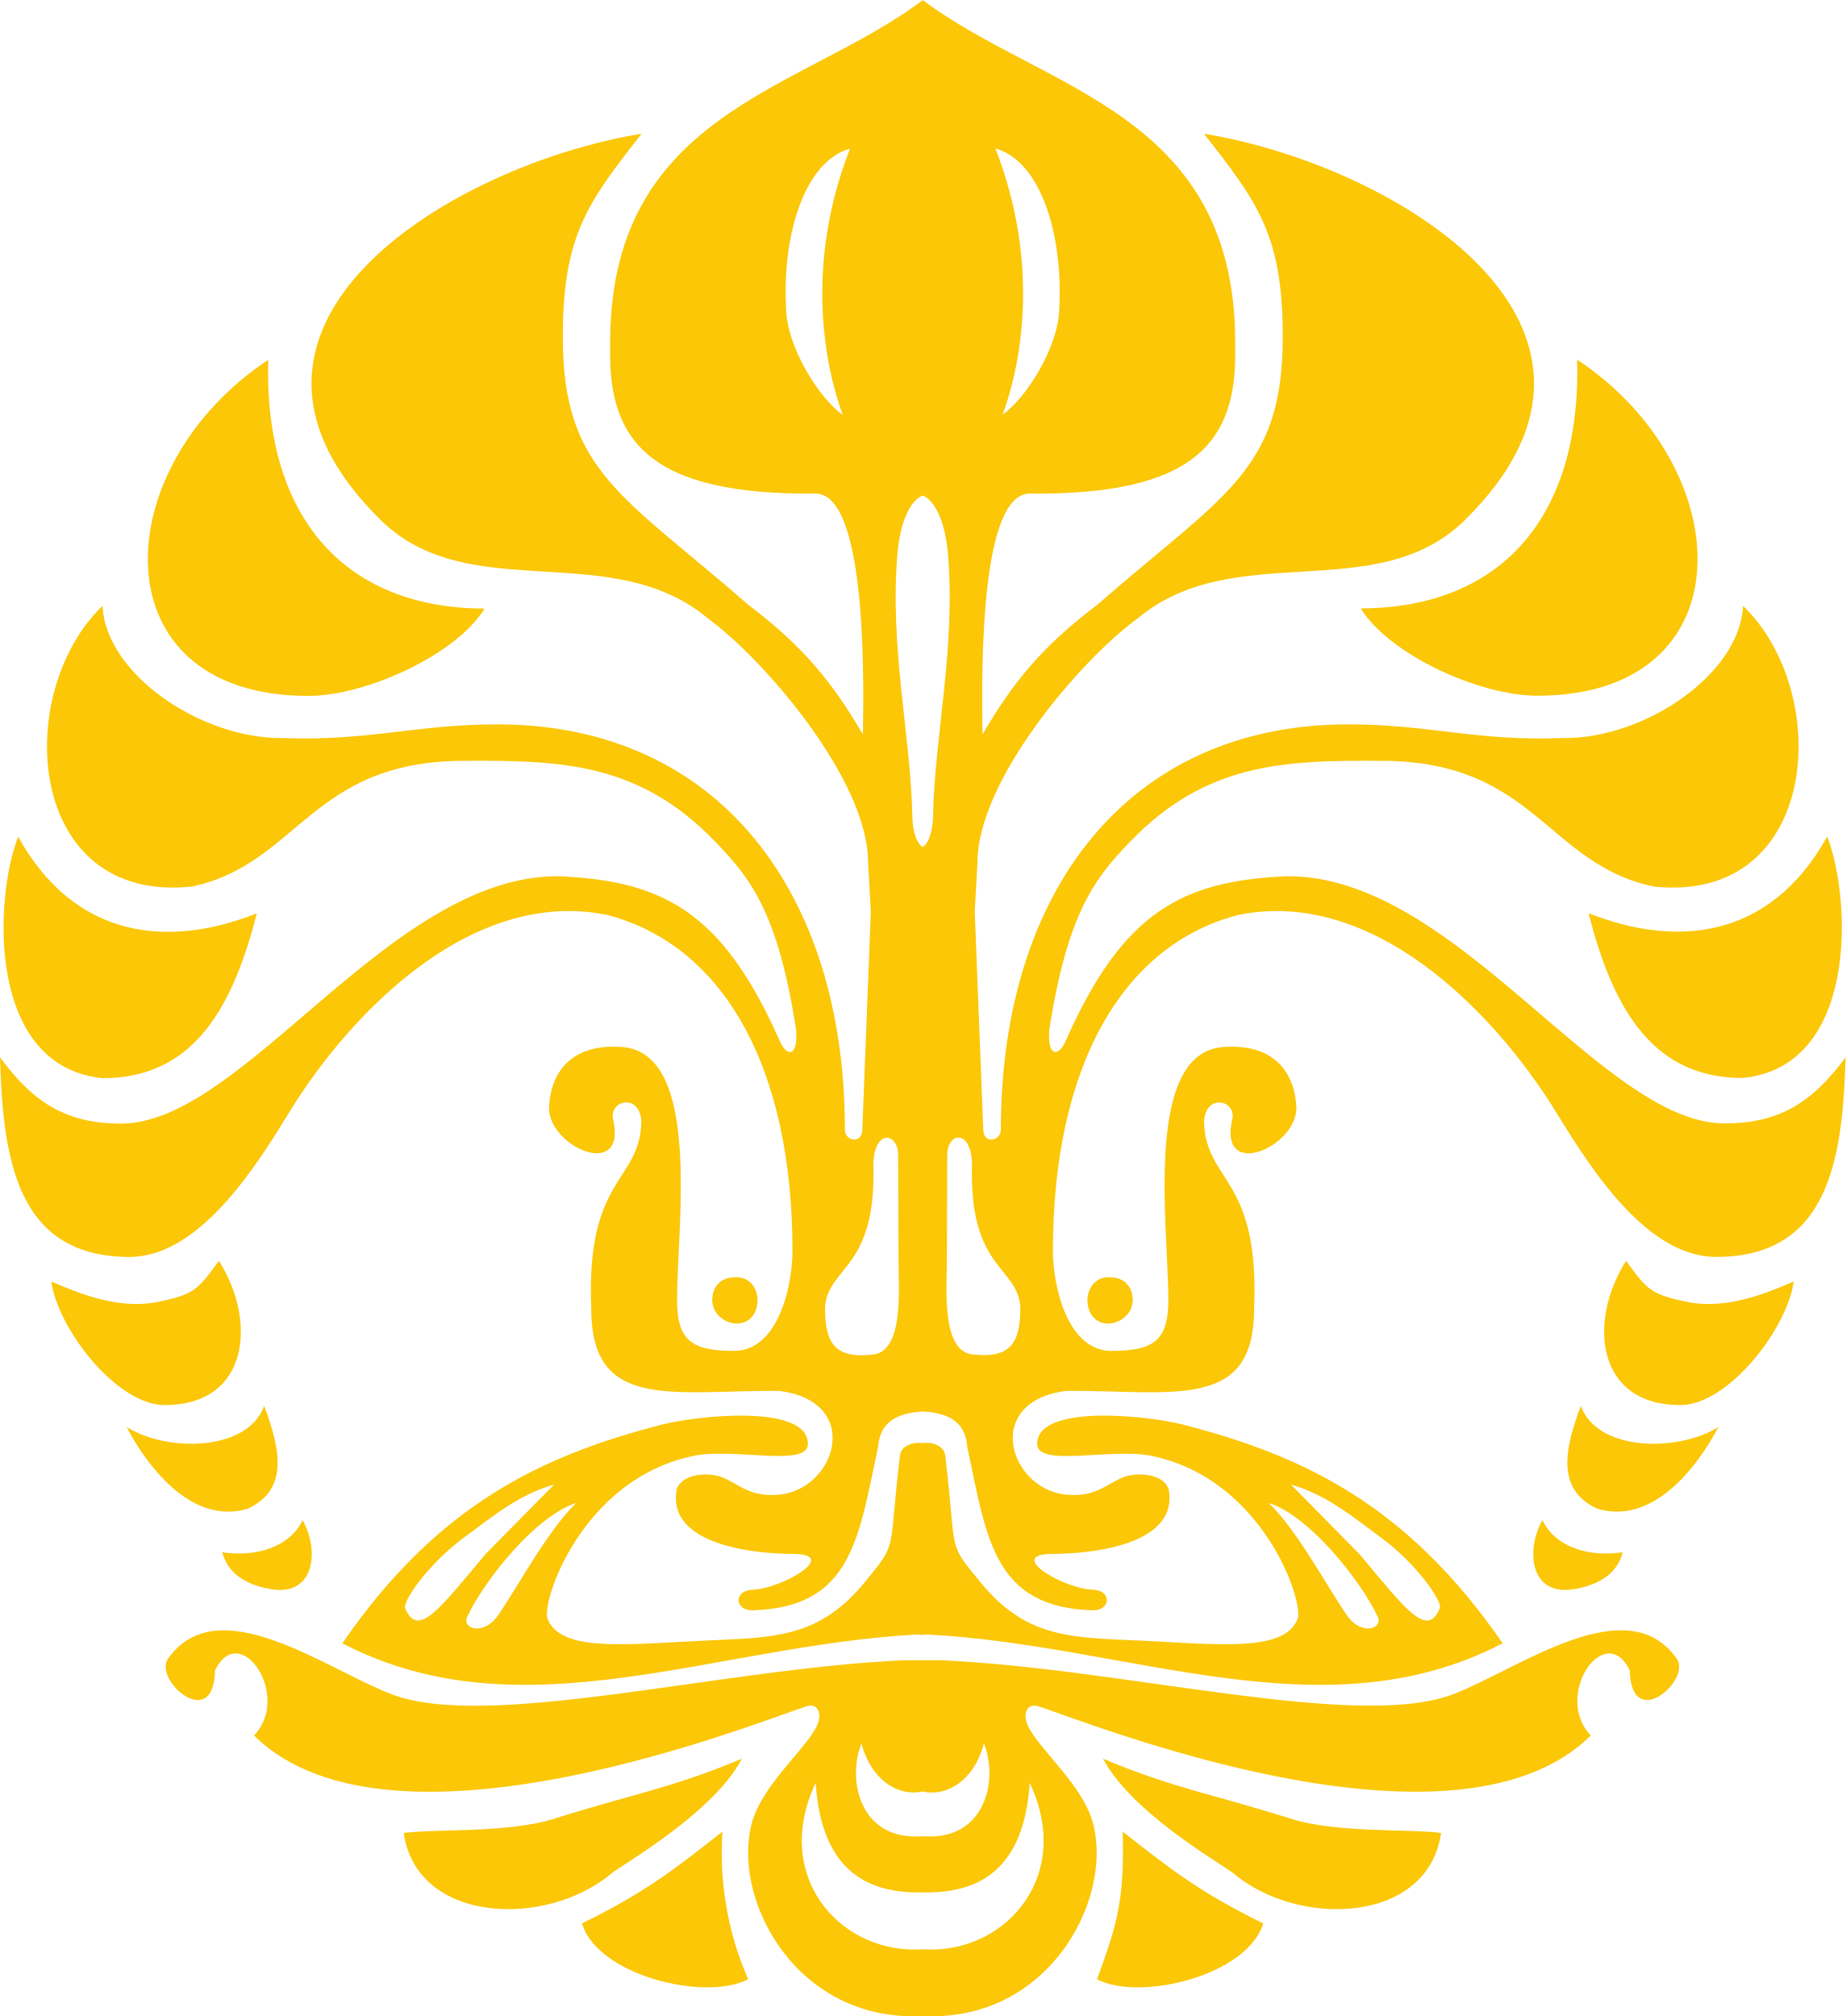
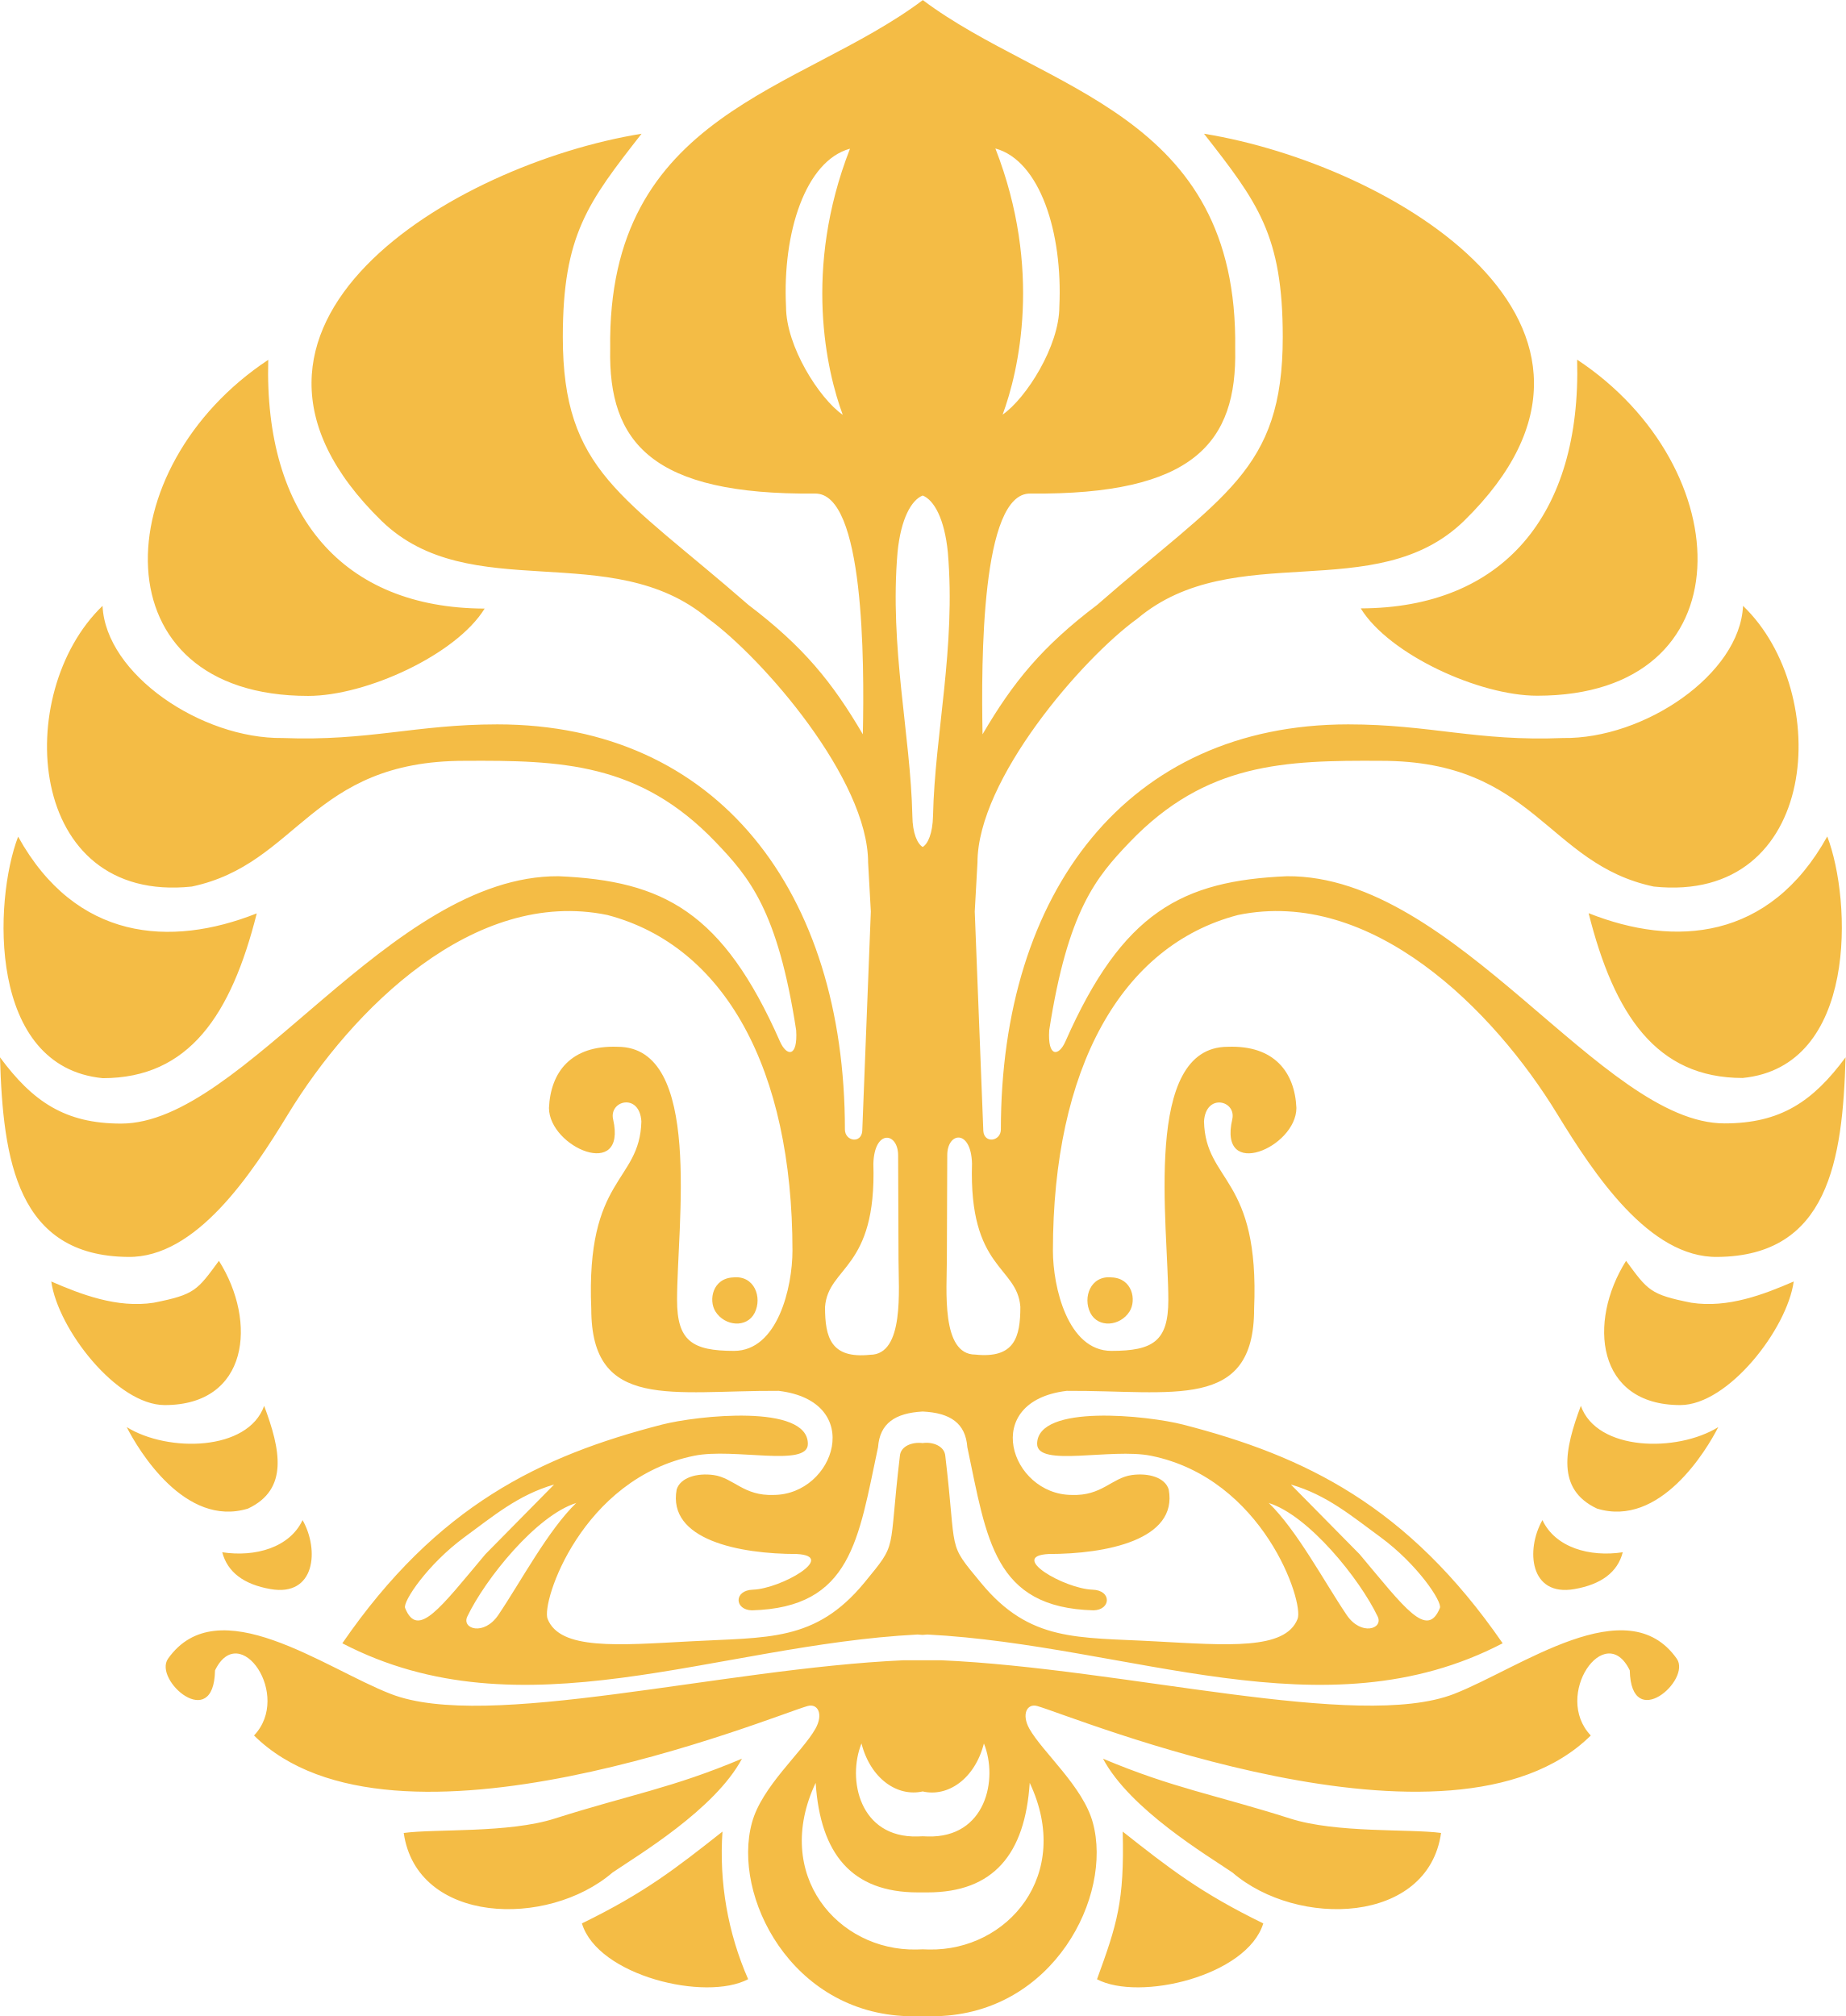
<svg xmlns="http://www.w3.org/2000/svg" width="35.777" height="39.088" viewBox="0 0 9.466 10.342">
-   <path d="M4.733 10l.033.001c.402.007.739-.383.516-.855-.024.365-.185.562-.525.562-.008 0-.016 0-.024 0h-.024c-.34 0-.501-.197-.525-.562-.223.472.114.862.516.855L4.733 10zm0-.58l.026.001c.299.008.362-.295.288-.477-.047.183-.186.276-.314.246-.129.029-.267-.064-.314-.246-.074.183-.011.485.288.477l.026-.001zm0-.903h.093c.941.041 2.139.364 2.632.173.339-.132.888-.543 1.143-.181.077.109-.234.382-.241.06-.126-.26-.396.128-.2.334-.713.706-2.654-.099-2.839-.151-.053-.015-.082.042-.041.116.068.121.276.297.326.483.102.375-.2.976-.801.992a.87.87 0 0 1-.074-.001l-.073.001c-.601-.017-.903-.618-.801-.992.05-.186.258-.362.326-.483.042-.075.012-.131-.041-.116-.185.053-2.125.857-2.839.151.196-.206-.074-.594-.2-.334-.006.322-.318.05-.241-.06.256-.362.804.05 1.143.181.494.192 1.692-.131 2.632-.173h.093zm0-1.114c-.053-.007-.113.015-.117.066-.061.512-.007.436-.183.651-.251.304-.496.278-.891.3-.373.02-.669.046-.733-.115-.034-.085.175-.72.752-.837.205-.042.584.061.583-.061 0-.207-.569-.145-.748-.099-.625.161-1.154.416-1.64 1.122.921.479 1.91.009 2.951-.045l.025.002.025-.002c1.041.054 2.031.524 2.951.045-.487-.706-1.015-.961-1.64-1.122-.179-.046-.747-.108-.748.099 0 .122.379.02.584.061.577.117.786.752.752.837-.063.161-.36.135-.733.115-.395-.022-.64.005-.891-.3-.177-.214-.122-.139-.183-.651-.004-.051-.065-.074-.117-.066zm0-3.058c-.027-.016-.052-.07-.053-.159-.009-.419-.118-.865-.076-1.353.017-.172.071-.268.129-.291.058.023.112.119.129.291.042.488-.067.934-.076 1.353-.002.089-.026.143-.053.159zm0-4.344c-.627.471-1.62.574-1.603 1.788-.01.481.214.751 1.052.743.251-.002.252.858.244 1.235-.157-.268-.305-.45-.587-.664-.646-.564-.952-.684-.952-1.374 0-.524.129-.691.404-1.043-.966.157-2.357.986-1.334 1.986.453.44 1.179.085 1.675.501.283.206.821.826.821 1.252l.014.251-.044 1.126c-.005.066-.088.053-.089-.007 0-1.216-.649-2.079-1.783-2.079-.419 0-.659.087-1.101.07-.417.005-.908-.327-.924-.678-.464.446-.395 1.53.458 1.44.548-.116.609-.645 1.398-.645.496-.003.899.009 1.289.417.171.179.318.348.413.965.009.141-.049.135-.083.058-.293-.664-.597-.825-1.136-.848C1.998 4.49 1.251 5.764.621 5.764.333 5.764.167 5.65 0 5.424c.015.528.088 1.019.657 1.024.349.005.633-.424.821-.733.327-.536.953-1.163 1.638-1.021.601.158.949.79.949 1.722 0 .186-.075.514-.3.514-.215 0-.292-.052-.292-.261 0-.386.134-1.299-.305-1.299-.24-.009-.344.131-.352.314.001.202.401.374.329.058-.022-.097.136-.137.145.011-.008.316-.286.28-.257.962 0 .525.416.417.961.42.447.054.289.532-.025.534-.155.006-.205-.087-.308-.102-.086-.012-.171.013-.19.074-.048.259.323.331.616.331.21.011-.081.178-.225.183-.099.003-.095.104-.005.106.512-.014.546-.365.647-.837.009-.122.087-.175.229-.183.142.007.22.06.229.183.1.472.135.823.647.837.09-.002.095-.103-.005-.106-.144-.005-.434-.172-.225-.183.294 0 .664-.072.616-.331-.019-.062-.104-.086-.19-.074-.103.015-.153.108-.308.102-.314-.002-.472-.48-.025-.534.545-.003.961.105.961-.42.029-.682-.249-.646-.257-.962.009-.147.167-.108.145-.011-.073.316.328.145.329-.058-.008-.183-.113-.323-.352-.314-.439 0-.305.913-.305 1.299 0 .21-.077.261-.292.261-.224 0-.3-.328-.3-.514 0-.932.348-1.565.949-1.722.685-.142 1.311.485 1.638 1.021.189.309.472.738.822.733.569-.005.642-.496.657-1.024-.167.226-.333.339-.621.339-.63 0-1.377-1.274-2.244-1.268-.539.023-.844.184-1.137.848-.034.077-.092.083-.083-.058.096-.617.242-.786.413-.965.391-.408.794-.42 1.29-.417.788 0 .849.529 1.398.645.853.09.922-.995.458-1.44-.016.351-.507.684-.924.678-.441.018-.682-.07-1.101-.07-1.134 0-1.782.862-1.782 2.079-.001.06-.085.073-.09.007l-.044-1.126.014-.251c0-.426.537-1.047.821-1.252.496-.416 1.222-.06 1.675-.501 1.022-1-.368-1.829-1.334-1.986.275.352.404.519.404 1.043 0 .69-.306.809-.952 1.374-.283.214-.431.396-.588.664-.007-.377-.007-1.238.244-1.235.839.008 1.062-.261 1.052-.743C6.353.574 5.36.471 4.733 0zm-.374.762c-.227.063-.346.43-.327.811 0 .202.17.47.291.554-.082-.221-.205-.745.037-1.365zm.248 5.164c0-.119-.122-.136-.127.043.017.545-.232.524-.248.735 0 .156.03.266.231.245.177 0 .146-.335.146-.49zM2.486 3.122c-.146.237-.608.448-.905.448-1.082 0-1.04-1.172-.205-1.724-.022.798.382 1.274 1.11 1.276zM1.317 4.686c-.131.52-.347.845-.79.845-.591-.058-.56-.911-.434-1.239.296.534.781.569 1.223.394zm2.445 1.867c.108-.011.149.103.109.182s-.153.069-.201-.007c-.037-.059-.014-.171.092-.175zm-2.917.655c-.246 0-.548-.39-.582-.634.152.066.338.138.525.109.212-.042.223-.063.335-.215.198.314.152.74-.278.74zm.427.531c-.323.099-.562-.3-.622-.418.212.131.622.124.705-.109.083.222.128.428-.083.527zm.116.413c-.138-.024-.221-.087-.248-.189.169.026.346-.024.412-.165.087.153.065.394-.164.354zm1.569-.443c-.146.141-.286.406-.401.576-.074.109-.189.071-.159.008.092-.193.355-.52.56-.583zm-.116-.092l-.351.356c-.232.276-.347.437-.412.276-.013-.032.115-.224.304-.363.149-.109.276-.217.459-.27zm.997 2.536c-.218.116-.772-.017-.853-.286.322-.157.48-.281.721-.471a1.61 1.61 0 0 0 .132.758zm-1.766-.75c.162-.022.537.002.774-.074.387-.123.599-.155.96-.307-.139.261-.535.496-.664.584-.334.287-1.004.265-1.071-.203zM5.107.762c.227.063.345.43.327.811 0 .202-.17.47-.291.554.082-.221.205-.745-.037-1.365zm-.248 5.164c0-.119.122-.136.127.043-.017.545.232.524.248.735 0 .156-.03.266-.231.245-.177 0-.146-.335-.146-.49zm2.121-2.805c.146.237.608.448.905.448 1.082 0 1.04-1.172.205-1.724.022.798-.382 1.274-1.11 1.276zm1.169 1.564c.131.52.347.845.79.845.591-.058.56-.911.434-1.239-.296.534-.782.569-1.223.394zM5.702 6.553c-.108-.011-.149.103-.109.182s.153.069.201-.007c.037-.059.014-.171-.092-.175zm2.917.655c.246 0 .548-.39.582-.634-.152.066-.338.138-.525.109-.212-.042-.223-.063-.335-.215-.198.314-.152.74.278.74zm-.427.531c.323.099.562-.3.622-.418-.212.131-.622.124-.705-.109-.083.222-.128.428.083.527zm-.116.413c.138-.024.222-.087.248-.189-.169.026-.346-.024-.412-.165-.087.153-.065.394.164.354zm-1.569-.443c.146.141.286.406.401.576.074.109.189.071.159.008-.092-.193-.355-.52-.56-.583zm.116-.092l.351.356c.232.276.346.437.412.276.013-.032-.115-.224-.304-.363-.149-.109-.276-.217-.459-.27zm-.997 2.536c.218.116.772-.017.854-.286-.322-.157-.48-.281-.721-.471.009.359-.029.475-.132.758zm1.766-.75c-.162-.022-.537.002-.774-.074-.387-.123-.599-.155-.96-.307.139.261.535.496.664.584.334.287 1.004.265 1.07-.203" fill="#fbc707" fill-rule="evenodd" />
+   <path d="M4.733 10l.033.001c.402.007.739-.383.516-.855-.024.365-.185.562-.525.562-.008 0-.016 0-.024 0h-.024c-.34 0-.501-.197-.525-.562-.223.472.114.862.516.855L4.733 10zm0-.58l.026.001c.299.008.362-.295.288-.477-.047.183-.186.276-.314.246-.129.029-.267-.064-.314-.246-.074.183-.011.485.288.477l.026-.001zm0-.903h.093c.941.041 2.139.364 2.632.173.339-.132.888-.543 1.143-.181.077.109-.234.382-.241.06-.126-.26-.396.128-.2.334-.713.706-2.654-.099-2.839-.151-.053-.015-.082.042-.041.116.068.121.276.297.326.483.102.375-.2.976-.801.992a.87.87 0 0 1-.074-.001l-.073.001c-.601-.017-.903-.618-.801-.992.05-.186.258-.362.326-.483.042-.075.012-.131-.041-.116-.185.053-2.125.857-2.839.151.196-.206-.074-.594-.2-.334-.006.322-.318.05-.241-.06.256-.362.804.05 1.143.181.494.192 1.692-.131 2.632-.173h.093zm0-1.114c-.053-.007-.113.015-.117.066-.061.512-.007.436-.183.651-.251.304-.496.278-.891.3-.373.02-.669.046-.733-.115-.034-.085.175-.72.752-.837.205-.042.584.061.583-.061 0-.207-.569-.145-.748-.099-.625.161-1.154.416-1.64 1.122.921.479 1.91.009 2.951-.045l.025.002.025-.002c1.041.054 2.031.524 2.951.045-.487-.706-1.015-.961-1.64-1.122-.179-.046-.747-.108-.748.099 0 .122.379.02.584.061.577.117.786.752.752.837-.063.161-.36.135-.733.115-.395-.022-.64.005-.891-.3-.177-.214-.122-.139-.183-.651-.004-.051-.065-.074-.117-.066zm0-3.058c-.027-.016-.052-.07-.053-.159-.009-.419-.118-.865-.076-1.353.017-.172.071-.268.129-.291.058.023.112.119.129.291.042.488-.067.934-.076 1.353-.002.089-.026.143-.053.159zm0-4.344c-.627.471-1.62.574-1.603 1.788-.01.481.214.751 1.052.743.251-.002.252.858.244 1.235-.157-.268-.305-.45-.587-.664-.646-.564-.952-.684-.952-1.374 0-.524.129-.691.404-1.043-.966.157-2.357.986-1.334 1.986.453.44 1.179.085 1.675.501.283.206.821.826.821 1.252l.014.251-.044 1.126c-.005.066-.088.053-.089-.007 0-1.216-.649-2.079-1.783-2.079-.419 0-.659.087-1.101.07-.417.005-.908-.327-.924-.678-.464.446-.395 1.53.458 1.44.548-.116.609-.645 1.398-.645.496-.003.899.009 1.289.417.171.179.318.348.413.965.009.141-.049.135-.083.058-.293-.664-.597-.825-1.136-.848C1.998 4.49 1.251 5.764.621 5.764.333 5.764.167 5.65 0 5.424c.015.528.088 1.019.657 1.024.349.005.633-.424.821-.733.327-.536.953-1.163 1.638-1.021.601.158.949.79.949 1.722 0 .186-.075.514-.3.514-.215 0-.292-.052-.292-.261 0-.386.134-1.299-.305-1.299-.24-.009-.344.131-.352.314.001.202.401.374.329.058-.022-.097.136-.137.145.011-.008.316-.286.28-.257.962 0 .525.416.417.961.42.447.054.289.532-.025.534-.155.006-.205-.087-.308-.102-.086-.012-.171.013-.19.074-.048.259.323.331.616.331.21.011-.081.178-.225.183-.099.003-.095.104-.005.106.512-.014.546-.365.647-.837.009-.122.087-.175.229-.183.142.007.22.06.229.183.1.472.135.823.647.837.09-.002.095-.103-.005-.106-.144-.005-.434-.172-.225-.183.294 0 .664-.072.616-.331-.019-.062-.104-.086-.19-.074-.103.015-.153.108-.308.102-.314-.002-.472-.48-.025-.534.545-.003.961.105.961-.42.029-.682-.249-.646-.257-.962.009-.147.167-.108.145-.011-.073.316.328.145.329-.058-.008-.183-.113-.323-.352-.314-.439 0-.305.913-.305 1.299 0 .21-.077.261-.292.261-.224 0-.3-.328-.3-.514 0-.932.348-1.565.949-1.722.685-.142 1.311.485 1.638 1.021.189.309.472.738.822.733.569-.005.642-.496.657-1.024-.167.226-.333.339-.621.339-.63 0-1.377-1.274-2.244-1.268-.539.023-.844.184-1.137.848-.034.077-.092.083-.083-.058.096-.617.242-.786.413-.965.391-.408.794-.42 1.29-.417.788 0 .849.529 1.398.645.853.09.922-.995.458-1.44-.016.351-.507.684-.924.678-.441.018-.682-.07-1.101-.07-1.134 0-1.782.862-1.782 2.079-.001.06-.085.073-.09.007l-.044-1.126.014-.251c0-.426.537-1.047.821-1.252.496-.416 1.222-.06 1.675-.501 1.022-1-.368-1.829-1.334-1.986.275.352.404.519.404 1.043 0 .69-.306.809-.952 1.374-.283.214-.431.396-.588.664-.007-.377-.007-1.238.244-1.235.839.008 1.062-.261 1.052-.743C6.353.574 5.36.471 4.733 0zm-.374.762c-.227.063-.346.43-.327.811 0 .202.17.47.291.554-.082-.221-.205-.745.037-1.365zm.248 5.164c0-.119-.122-.136-.127.043.017.545-.232.524-.248.735 0 .156.03.266.231.245.177 0 .146-.335.146-.49zM2.486 3.122c-.146.237-.608.448-.905.448-1.082 0-1.04-1.172-.205-1.724-.022.798.382 1.274 1.11 1.276zM1.317 4.686c-.131.52-.347.845-.79.845-.591-.058-.56-.911-.434-1.239.296.534.781.569 1.223.394zm2.445 1.867c.108-.011.149.103.109.182s-.153.069-.201-.007c-.037-.059-.014-.171.092-.175zm-2.917.655c-.246 0-.548-.39-.582-.634.152.066.338.138.525.109.212-.042.223-.063.335-.215.198.314.152.74-.278.74zm.427.531c-.323.099-.562-.3-.622-.418.212.131.622.124.705-.109.083.222.128.428-.083.527zm.116.413c-.138-.024-.221-.087-.248-.189.169.026.346-.024.412-.165.087.153.065.394-.164.354zm1.569-.443c-.146.141-.286.406-.401.576-.074.109-.189.071-.159.008.092-.193.355-.52.56-.583zm-.116-.092l-.351.356c-.232.276-.347.437-.412.276-.013-.032.115-.224.304-.363.149-.109.276-.217.459-.27zm.997 2.536c-.218.116-.772-.017-.853-.286.322-.157.48-.281.721-.471a1.61 1.61 0 0 0 .132.758zm-1.766-.75c.162-.022.537.002.774-.074.387-.123.599-.155.96-.307-.139.261-.535.496-.664.584-.334.287-1.004.265-1.071-.203zM5.107.762c.227.063.345.43.327.811 0 .202-.17.47-.291.554.082-.221.205-.745-.037-1.365zm-.248 5.164c0-.119.122-.136.127.043-.017.545.232.524.248.735 0 .156-.03.266-.231.245-.177 0-.146-.335-.146-.49zm2.121-2.805c.146.237.608.448.905.448 1.082 0 1.04-1.172.205-1.724.022.798-.382 1.274-1.11 1.276zm1.169 1.564c.131.52.347.845.79.845.591-.058.56-.911.434-1.239-.296.534-.782.569-1.223.394zM5.702 6.553c-.108-.011-.149.103-.109.182s.153.069.201-.007c.037-.059.014-.171-.092-.175zm2.917.655c.246 0 .548-.39.582-.634-.152.066-.338.138-.525.109-.212-.042-.223-.063-.335-.215-.198.314-.152.74.278.74zm-.427.531c.323.099.562-.3.622-.418-.212.131-.622.124-.705-.109-.083.222-.128.428.083.527zm-.116.413c.138-.024.222-.087.248-.189-.169.026-.346-.024-.412-.165-.087.153-.065.394.164.354zm-1.569-.443c.146.141.286.406.401.576.074.109.189.071.159.008-.092-.193-.355-.52-.56-.583zm.116-.092l.351.356c.232.276.346.437.412.276.013-.032-.115-.224-.304-.363-.149-.109-.276-.217-.459-.27zm-.997 2.536c.218.116.772-.017.854-.286-.322-.157-.48-.281-.721-.471.009.359-.029.475-.132.758zm1.766-.75c-.162-.022-.537.002-.774-.074-.387-.123-.599-.155-.96-.307.139.261.535.496.664.584.334.287 1.004.265 1.07-.203" fill="#f4bc45" fill-rule="evenodd" />
</svg>
